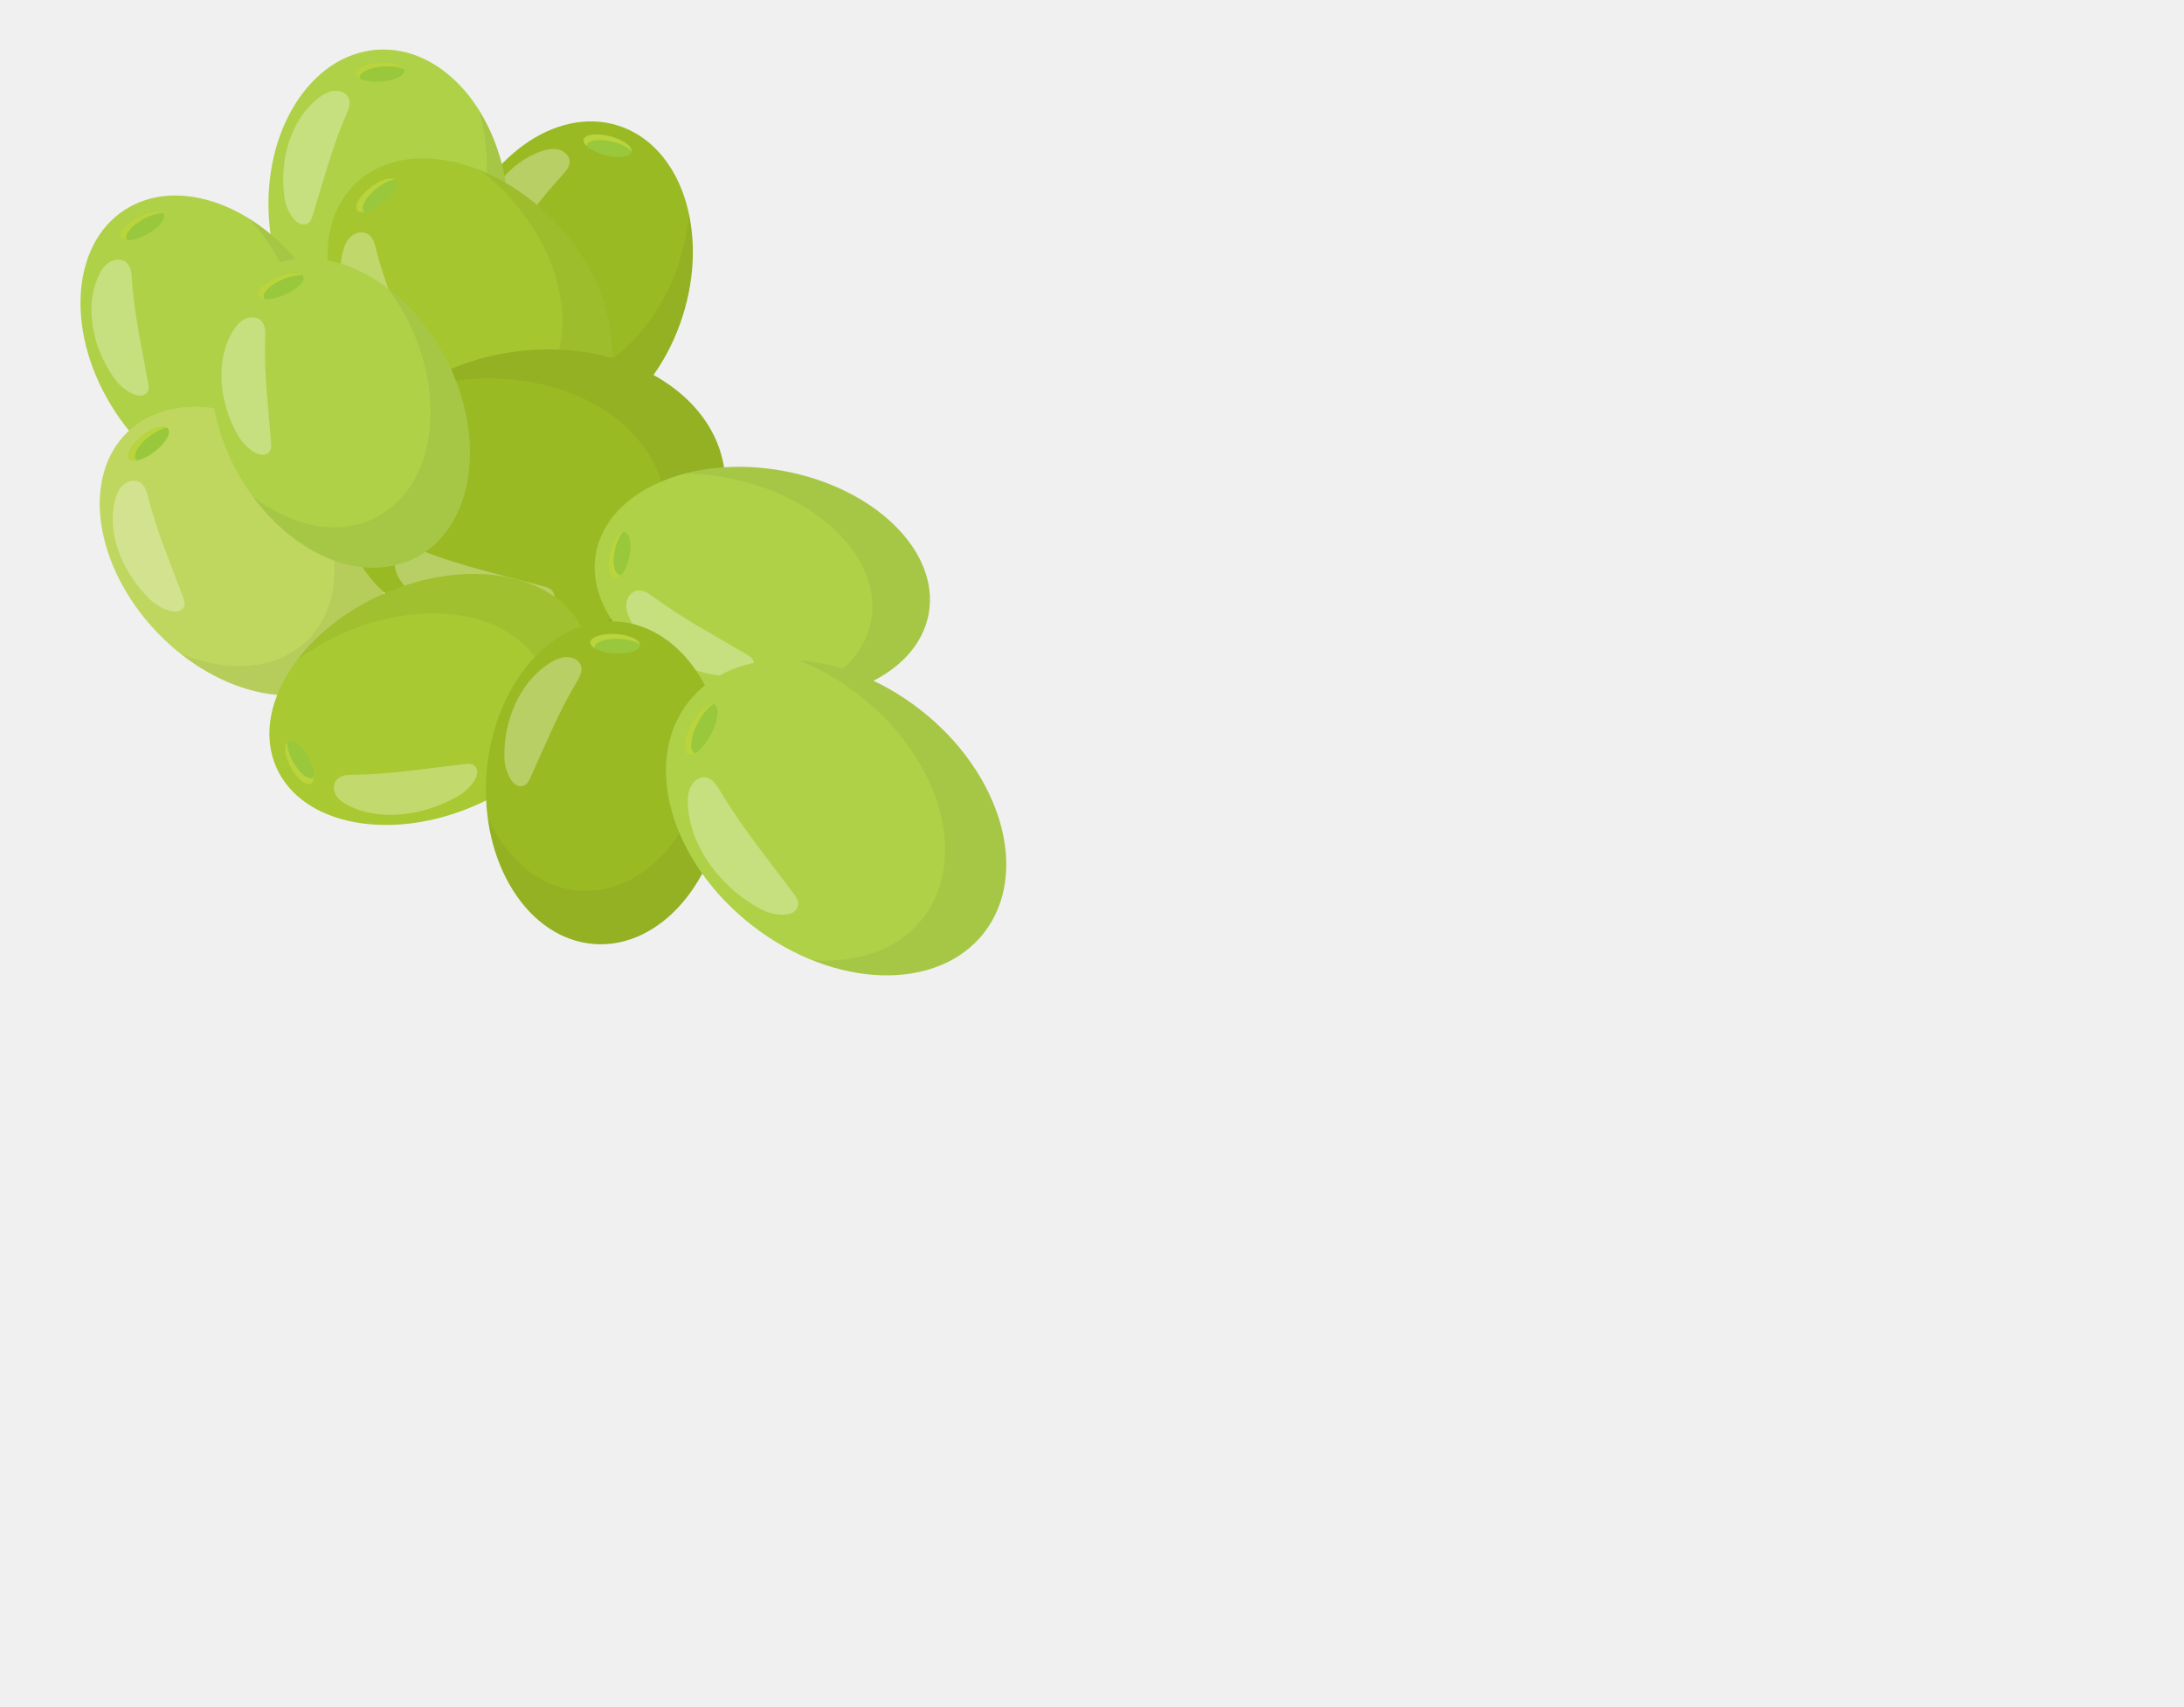
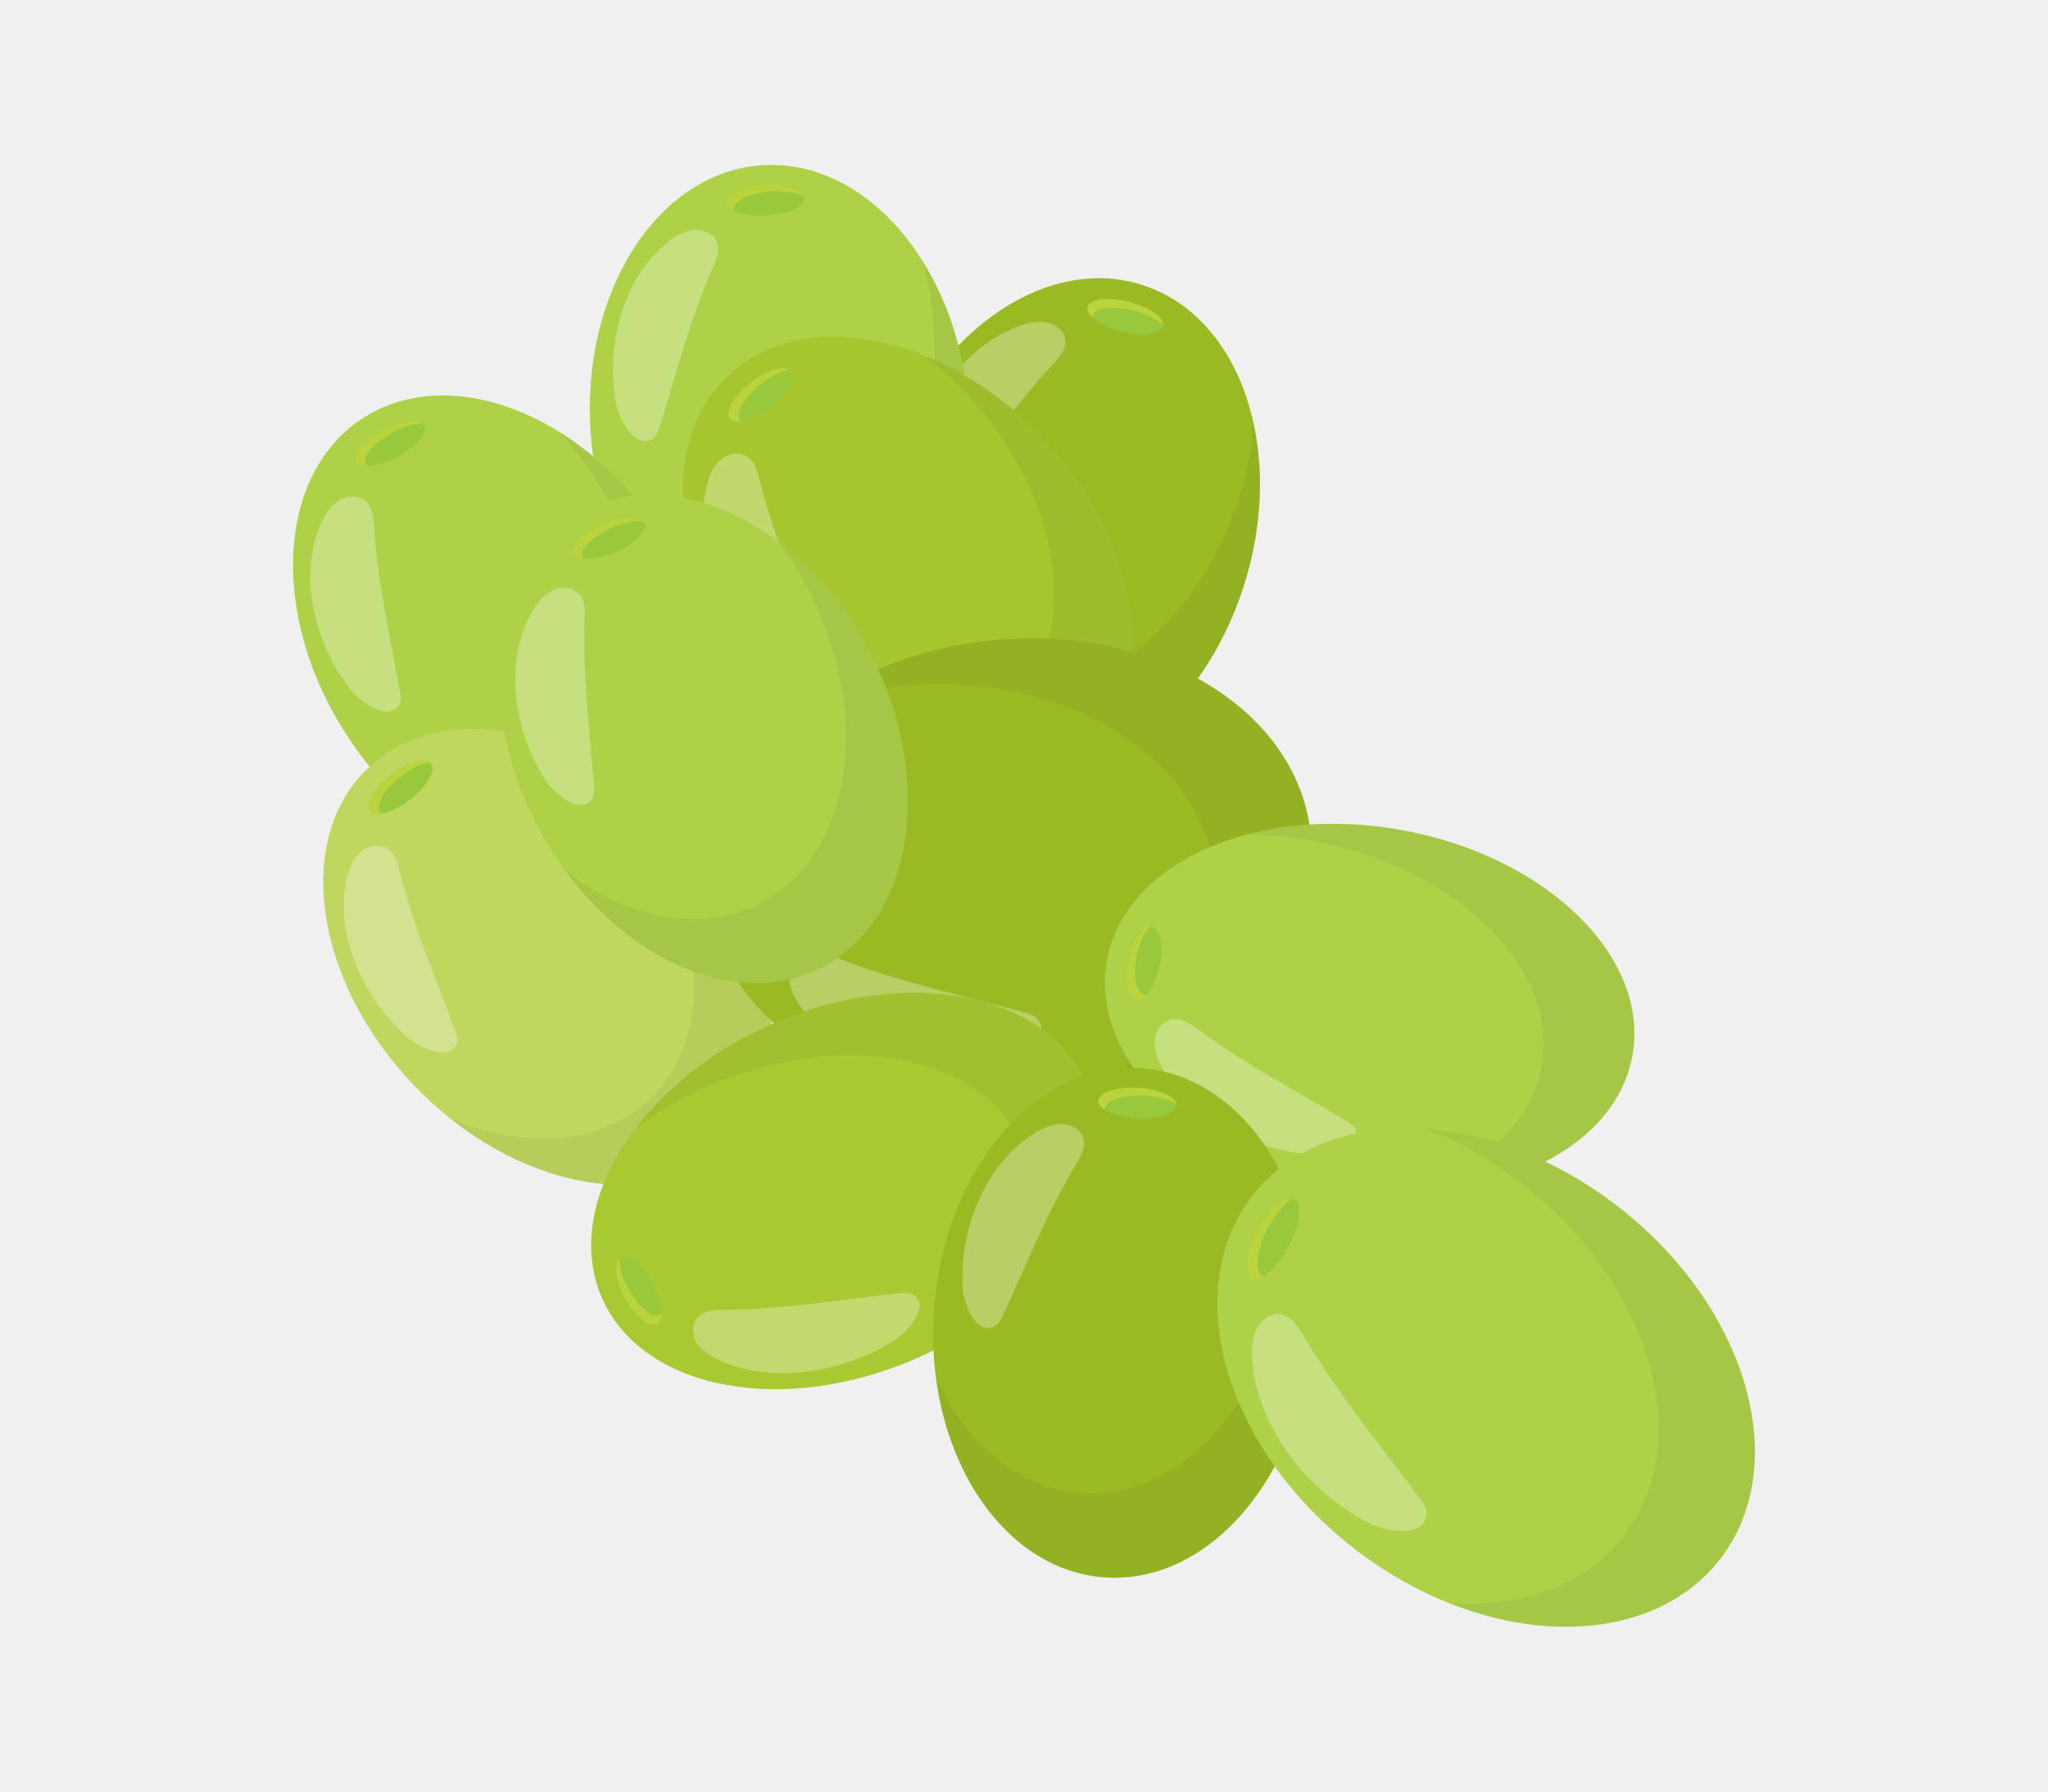
- <svg xmlns="http://www.w3.org/2000/svg" id="a" viewBox="0 0 256 200">
+ <svg xmlns="http://www.w3.org/2000/svg" id="a" viewBox="0 0 152 133">
  <defs>
    <style>.b{fill:#99c83c;}.c{fill:#fff;opacity:.3;}.d{fill:#9aba24;}.e{opacity:.05;}.f{fill:#bfd65f;}.g{fill:#a5c62e;}.h{fill:#aed148;}.i{fill:#b9d43c;}.j{fill:#a8c931;}</style>
  </defs>
  <g>
-     <ellipse class="d" cx="66.67" cy="32.83" rx="19.01" ry="13.99" transform="translate(15.07 86.3) rotate(-72.23)" />
-     <path class="e" d="M79.84,29.93c-2.92,10.08-11.35,16.66-18.82,14.69-4.52-1.19-7.64-5.24-8.78-10.48-.7,8.18,2.9,15.3,9.15,16.95,7.48,1.97,15.91-4.61,18.83-14.69,1.15-3.99,1.26-7.92,.52-11.35-.14,1.6-.42,3.23-.9,4.88Z" />
-     <path class="b" d="M71.55,15.98c1.55,.41,2.67,1.23,2.49,1.84s-1.58,.77-3.13,.36-2.67-1.23-2.49-1.84,1.58-.77,3.13-.36Z" />
-     <path class="i" d="M68.42,16.34c-.07,.24,.07,.52,.36,.8,0-.05,0-.1,0-.14,.18-.61,1.58-.77,3.13-.36,.93,.25,1.7,.64,2.13,1.05-.01-.59-1.06-1.32-2.5-1.7-1.55-.41-2.95-.25-3.13,.36Z" />
-     <path class="c" d="M55.86,26.7c-.11,.41-.2,.82-.26,1.24-.15,.92,.05,3.54,1.59,3.33,.38-.05,.65-.38,.87-.67,2.53-3.37,4.89-6.89,7.79-10,.47-.51,.98-1.1,.91-1.78-.07-.65-.68-1.15-1.34-1.3-.66-.15-1.36,0-2,.22-2.87,.99-5.1,3.4-6.43,6.01-.48,.94-.86,1.93-1.13,2.95Z" />
+     <ellipse class="d" cx="78.98" cy="39.26" rx="19.01" ry="13.99" transform="translate(17.49 102.49) rotate(-72.23)" />
+     <path class="e" d="M92.14,36.36c-2.92,10.08-11.35,16.66-18.82,14.69-4.52-1.19-7.64-5.24-8.78-10.48-.7,8.18,2.9,15.3,9.15,16.95,7.48,1.97,15.91-4.61,18.83-14.69,1.15-3.99,1.26-7.92,.52-11.35-.14,1.6-.42,3.23-.9,4.88Z" />
+     <path class="b" d="M83.85,22.41c1.55,.41,2.67,1.23,2.49,1.84s-1.58,.77-3.13,.36-2.67-1.23-2.49-1.84,1.58-.77,3.13-.36Z" />
+     <path class="i" d="M80.72,22.77c-.07,.24,.07,.52,.36,.8,0-.05,0-.1,0-.14,.18-.61,1.58-.77,3.13-.36,.93,.25,1.7,.64,2.13,1.05-.01-.59-1.06-1.32-2.5-1.7-1.55-.41-2.95-.25-3.13,.36Z" />
+     <path class="c" d="M68.17,33.13c-.11,.41-.2,.82-.26,1.24-.15,.92,.05,3.54,1.59,3.33,.38-.05,.65-.38,.87-.67,2.53-3.37,4.89-6.89,7.79-10,.47-.51,.98-1.1,.91-1.78-.07-.65-.68-1.15-1.34-1.3-.66-.15-1.36,0-2,.22-2.87,.99-5.1,3.4-6.43,6.01-.48,.94-.86,1.93-1.13,2.95Z" />
  </g>
  <g>
-     <ellipse class="h" cx="45.55" cy="24.73" rx="14.05" ry="18.95" transform="translate(-1.66 3.33) rotate(-4.11)" />
-     <path class="e" d="M57.01,17.9c.68,10.44-5.05,19.28-12.8,19.73-4.68,.28-9.01-2.58-11.87-7.18,2.13,7.96,7.95,13.57,14.43,13.19,7.74-.46,13.47-9.29,12.8-19.73-.27-4.13-1.51-7.88-3.38-10.89,.42,1.55,.71,3.19,.82,4.89Z" />
-     <path class="b" d="M44.42,7.29c1.61-.09,2.94,.34,2.99,.97s-1.23,1.22-2.84,1.31-2.94-.34-2.99-.97,1.23-1.22,2.84-1.31Z" />
-     <path class="i" d="M41.58,8.6c.02,.25,.25,.47,.62,.64-.02-.05-.04-.09-.04-.14-.04-.63,1.23-1.22,2.84-1.31,.96-.06,1.82,.08,2.37,.33-.21-.55-1.45-.92-2.94-.83-1.61,.09-2.88,.68-2.84,1.31Z" />
-     <path class="c" d="M33.24,22.29c.04,.42,.09,.84,.17,1.25,.17,.91,1.26,3.33,2.64,2.66,.34-.17,.48-.56,.59-.91,1.24-3.97,2.27-8.04,3.96-11.87,.28-.63,.55-1.34,.26-1.96-.28-.59-1.03-.88-1.71-.81-.68,.07-1.28,.42-1.81,.83-2.38,1.83-3.66,4.8-4.03,7.68-.13,1.04-.16,2.09-.06,3.14Z" />
+     <ellipse class="h" cx="57.86" cy="31.17" rx="14.05" ry="18.95" transform="translate(-2.09 4.23) rotate(-4.11)" />
+     <path class="e" d="M69.32,24.34c.68,10.44-5.05,19.28-12.8,19.73-4.68,.28-9.01-2.58-11.87-7.18,2.13,7.96,7.95,13.57,14.43,13.19,7.74-.46,13.47-9.29,12.8-19.73-.27-4.13-1.51-7.88-3.38-10.89,.42,1.55,.71,3.19,.82,4.89Z" />
+     <path class="b" d="M56.73,13.72c1.61-.09,2.94,.34,2.99,.97s-1.23,1.22-2.84,1.31-2.94-.34-2.99-.97,1.23-1.22,2.84-1.31Z" />
+     <path class="i" d="M53.89,15.03c.02,.25,.25,.47,.62,.64-.02-.05-.04-.09-.04-.14-.04-.63,1.23-1.22,2.84-1.31,.96-.06,1.82,.08,2.37,.33-.21-.55-1.45-.92-2.94-.83-1.61,.09-2.88,.68-2.84,1.31Z" />
+     <path class="c" d="M45.55,28.72c.04,.42,.09,.84,.17,1.25,.17,.91,1.26,3.33,2.64,2.66,.34-.17,.48-.56,.59-.91,1.24-3.97,2.27-8.04,3.96-11.87,.28-.63,.55-1.34,.26-1.96-.28-.59-1.03-.88-1.71-.81-.68,.07-1.28,.42-1.81,.83-2.38,1.83-3.66,4.8-4.03,7.68-.13,1.04-.16,2.09-.06,3.14Z" />
  </g>
  <g>
-     <ellipse class="h" cx="25.11" cy="40.67" rx="13.87" ry="19.19" transform="translate(-18.23 20.51) rotate(-33.36)" />
-     <path class="e" d="M32.25,29.73c5.43,9.09,4.36,19.43-2.38,23.09-4.07,2.21-9.29,1.47-13.97-1.46,5.58,6.25,13.4,8.84,19.04,5.77,6.74-3.66,7.81-14,2.38-23.09-2.15-3.6-4.99-6.44-8.06-8.36,1.09,1.22,2.1,2.57,2.99,4.05Z" />
-     <path class="b" d="M16.05,25.48c1.4-.76,2.8-.93,3.13-.39s-.54,1.61-1.94,2.37-2.8,.93-3.13,.39,.54-1.61,1.94-2.37Z" />
-     <path class="i" d="M14.1,27.85c.13,.22,.44,.32,.85,.31-.04-.03-.08-.06-.1-.1-.33-.55,.54-1.61,1.94-2.37,.84-.46,1.67-.7,2.28-.7-.45-.41-1.73-.21-3.02,.49-1.4,.76-2.27,1.82-1.94,2.37Z" />
-     <path class="c" d="M12.93,43.65c.23,.36,.47,.71,.73,1.05,.57,.75,2.67,2.46,3.6,1.28,.23-.29,.18-.7,.11-1.07-.72-4.09-1.67-8.17-1.92-12.32-.04-.68-.13-1.44-.68-1.87-.53-.41-1.33-.36-1.91-.01-.58,.34-.96,.92-1.25,1.51-1.29,2.64-1.07,5.85-.08,8.59,.36,.99,.82,1.94,1.39,2.84Z" />
+     <ellipse class="h" cx="37.42" cy="47.11" rx="13.87" ry="19.19" transform="translate(-19.74 28.34) rotate(-33.36)" />
+     <path class="e" d="M44.56,36.16c5.43,9.09,4.36,19.43-2.38,23.09-4.07,2.21-9.29,1.47-13.97-1.46,5.58,6.25,13.4,8.84,19.04,5.77,6.74-3.66,7.81-14,2.38-23.09-2.15-3.6-4.99-6.44-8.06-8.36,1.09,1.22,2.1,2.57,2.99,4.05Z" />
+     <path class="b" d="M28.35,31.92c1.4-.76,2.8-.93,3.13-.39s-.54,1.61-1.94,2.37-2.8,.93-3.13,.39,.54-1.61,1.94-2.37Z" />
+     <path class="i" d="M26.41,34.29c.13,.22,.44,.32,.85,.31-.04-.03-.08-.06-.1-.1-.33-.55,.54-1.61,1.94-2.37,.84-.46,1.67-.7,2.28-.7-.45-.41-1.73-.21-3.02,.49-1.4,.76-2.27,1.82-1.94,2.37Z" />
+     <path class="c" d="M25.24,50.09c.23,.36,.47,.71,.73,1.05,.57,.75,2.67,2.46,3.6,1.28,.23-.29,.18-.7,.11-1.07-.72-4.09-1.67-8.17-1.92-12.32-.04-.68-.13-1.44-.68-1.87-.53-.41-1.33-.36-1.91-.01-.58,.34-.96,.92-1.25,1.51-1.29,2.64-1.07,5.85-.08,8.59,.36,.99,.82,1.94,1.39,2.84Z" />
  </g>
  <g>
-     <ellipse class="f" cx="28.34" cy="64.6" rx="13.76" ry="19.34" transform="translate(-36.74 37.38) rotate(-43.62)" />
-     <path class="e" d="M33.4,52.64c6.99,8.06,7.8,18.42,1.82,23.14-3.61,2.85-8.88,2.97-14.03,.86,6.63,5.24,14.8,6.5,19.8,2.56,5.98-4.72,5.16-15.08-1.82-23.14-2.76-3.19-6.08-5.53-9.45-6.91,1.29,1.02,2.54,2.18,3.68,3.5Z" />
-     <path class="b" d="M16.67,51.13c1.24-.98,2.59-1.38,3.01-.89s-.24,1.67-1.49,2.65-2.59,1.38-3.01,.89,.24-1.67,1.49-2.65Z" />
-     <path class="i" d="M15.18,53.78c.17,.19,.49,.24,.89,.17-.04-.03-.09-.05-.12-.09-.42-.49,.24-1.67,1.49-2.65,.74-.59,1.52-.96,2.12-1.07-.51-.33-1.74,.07-2.89,.98-1.24,.98-1.91,2.17-1.49,2.65Z" />
-     <path class="c" d="M16.88,69.54c.29,.32,.59,.62,.91,.92,.7,.64,3.07,1.99,3.77,.67,.17-.33,.05-.72-.08-1.07-1.44-3.91-3.12-7.77-4.12-11.82-.16-.66-.38-1.4-1-1.73-.59-.32-1.38-.13-1.88,.3-.51,.43-.78,1.06-.96,1.69-.79,2.82,0,5.94,1.48,8.47,.53,.91,1.16,1.78,1.88,2.57Z" />
+     <ellipse class="f" cx="40.64" cy="71.03" rx="13.76" ry="19.34" transform="translate(-37.78 47.65) rotate(-43.62)" />
+     <path class="e" d="M45.7,59.08c6.99,8.06,7.8,18.42,1.82,23.14-3.61,2.85-8.88,2.97-14.03,.86,6.63,5.24,14.8,6.5,19.8,2.56,5.98-4.72,5.16-15.08-1.82-23.14-2.76-3.19-6.08-5.53-9.45-6.91,1.29,1.02,2.54,2.18,3.68,3.5Z" />
+     <path class="b" d="M28.97,57.56c1.24-.98,2.59-1.38,3.01-.89s-.24,1.67-1.49,2.65-2.59,1.38-3.01,.89,.24-1.67,1.49-2.65Z" />
+     <path class="i" d="M27.49,60.22c.17,.19,.49,.24,.89,.17-.04-.03-.09-.05-.12-.09-.42-.49,.24-1.67,1.49-2.65,.74-.59,1.52-.96,2.12-1.07-.51-.33-1.74,.07-2.89,.98-1.24,.98-1.91,2.17-1.49,2.65Z" />
+     <path class="c" d="M29.18,75.97c.29,.32,.59,.62,.91,.92,.7,.64,3.07,1.99,3.77,.67,.17-.33,.05-.72-.08-1.07-1.44-3.91-3.12-7.77-4.12-11.82-.16-.66-.38-1.4-1-1.73-.59-.32-1.38-.13-1.88,.3-.51,.43-.78,1.06-.96,1.69-.79,2.82,0,5.94,1.48,8.47,.53,.91,1.16,1.78,1.88,2.57Z" />
  </g>
  <g>
-     <ellipse class="g" cx="55.05" cy="35.48" rx="13.76" ry="19.34" transform="translate(-9.26 47.86) rotate(-43.7)" />
-     <path class="e" d="M60.09,23.52c7,8.05,7.83,18.41,1.86,23.14-3.61,2.86-8.88,2.98-14.03,.87,6.64,5.23,14.81,6.49,19.8,2.53,5.97-4.73,5.14-15.09-1.86-23.14-2.77-3.19-6.09-5.52-9.46-6.9,1.3,1.02,2.54,2.18,3.68,3.49Z" />
-     <path class="b" d="M43.36,22.02c1.24-.98,2.59-1.38,3.01-.9s-.24,1.67-1.48,2.66-2.59,1.38-3.01,.9,.24-1.67,1.48-2.66Z" />
-     <path class="i" d="M41.88,24.68c.17,.19,.49,.24,.89,.17-.04-.03-.09-.05-.12-.09-.42-.49,.24-1.67,1.48-2.66,.74-.59,1.52-.96,2.12-1.07-.51-.33-1.74,.08-2.89,.98-1.24,.98-1.9,2.17-1.48,2.66Z" />
-     <path class="c" d="M43.6,40.43c.29,.32,.59,.62,.91,.92,.7,.64,3.07,1.98,3.77,.66,.17-.33,.05-.72-.08-1.07-1.45-3.91-3.13-7.77-4.14-11.81-.16-.66-.39-1.4-1.01-1.73-.59-.32-1.38-.13-1.88,.3-.51,.43-.78,1.06-.95,1.69-.79,2.82,0,5.94,1.49,8.47,.53,.91,1.17,1.78,1.89,2.57Z" />
+     <ellipse class="g" cx="67.35" cy="41.91" rx="13.76" ry="19.34" transform="translate(-10.3 58.14) rotate(-43.7)" />
+     <path class="e" d="M72.39,29.95c7,8.05,7.83,18.41,1.86,23.14-3.61,2.86-8.88,2.98-14.03,.87,6.64,5.23,14.81,6.49,19.8,2.53,5.97-4.73,5.14-15.09-1.86-23.14-2.77-3.19-6.09-5.52-9.46-6.9,1.3,1.02,2.54,2.18,3.68,3.49Z" />
+     <path class="b" d="M55.66,28.46c1.24-.98,2.59-1.38,3.01-.9s-.24,1.67-1.48,2.66-2.59,1.38-3.01,.9,.24-1.67,1.48-2.66Z" />
+     <path class="i" d="M54.18,31.11c.17,.19,.49,.24,.89,.17-.04-.03-.09-.05-.12-.09-.42-.49,.24-1.67,1.48-2.66,.74-.59,1.52-.96,2.12-1.07-.51-.33-1.74,.08-2.89,.98-1.24,.98-1.9,2.17-1.48,2.66Z" />
+     <path class="c" d="M55.9,46.87c.29,.32,.59,.62,.91,.92,.7,.64,3.07,1.98,3.77,.66,.17-.33,.05-.72-.08-1.07-1.45-3.91-3.13-7.77-4.14-11.81-.16-.66-.39-1.4-1.01-1.73-.59-.32-1.38-.13-1.88,.3-.51,.43-.78,1.06-.95,1.69-.79,2.82,0,5.94,1.49,8.47,.53,.91,1.17,1.78,1.89,2.57Z" />
  </g>
  <g>
-     <ellipse class="d" cx="62.66" cy="58.01" rx="22.45" ry="16.95" transform="translate(-6.85 8.41) rotate(-7.28)" />
-     <path class="e" d="M54.06,44.53c12.32-1.35,23.03,5.11,23.93,14.43,.54,5.63-2.65,11.01-7.96,14.69,9.31-2.98,15.69-10.29,14.94-18.09-.89-9.32-11.61-15.78-23.93-14.43-4.87,.53-9.26,2.22-12.73,4.63,1.82-.58,3.74-1.01,5.75-1.23Z" />
-     <path class="b" d="M42.08,60.26c-.19-1.94,.27-3.57,1.01-3.65s1.49,1.42,1.68,3.36-.27,3.57-1.01,3.65-1.49-1.42-1.68-3.36Z" />
-     <path class="i" d="M43.76,63.62c.3-.03,.55-.32,.73-.78-.05,.02-.1,.05-.16,.06-.74,.08-1.49-1.42-1.68-3.36-.11-1.16,0-2.2,.28-2.88-.64,.29-1.02,1.8-.85,3.59,.19,1.94,.94,3.44,1.68,3.36Z" />
-     <path class="c" d="M60.33,72.99c.5-.07,.99-.16,1.48-.27,1.07-.25,3.88-1.69,3.02-3.32-.21-.41-.68-.56-1.1-.67-4.76-1.3-9.61-2.33-14.22-4.17-.75-.3-1.62-.6-2.33-.21-.69,.37-.99,1.29-.89,2.1,.11,.81,.56,1.53,1.06,2.15,2.28,2.78,5.85,4.18,9.27,4.47,1.23,.11,2.48,.08,3.71-.08Z" />
+     <ellipse class="d" cx="74.97" cy="64.44" rx="22.45" ry="16.95" transform="translate(-7.56 10.02) rotate(-7.28)" />
+     <path class="e" d="M66.37,50.96c12.32-1.35,23.03,5.11,23.93,14.43,.54,5.63-2.65,11.01-7.96,14.69,9.31-2.98,15.69-10.29,14.94-18.09-.89-9.32-11.61-15.78-23.93-14.43-4.87,.53-9.26,2.22-12.73,4.63,1.82-.58,3.74-1.01,5.75-1.23Z" />
+     <path class="b" d="M54.38,66.7c-.19-1.94,.27-3.57,1.01-3.65s1.49,1.42,1.68,3.36-.27,3.57-1.01,3.65-1.49-1.42-1.68-3.36Z" />
+     <path class="i" d="M56.06,70.06c.3-.03,.55-.32,.73-.78-.05,.02-.1,.05-.16,.06-.74,.08-1.49-1.42-1.68-3.36-.11-1.16,0-2.2,.28-2.88-.64,.29-1.02,1.8-.85,3.59,.19,1.94,.94,3.44,1.68,3.36Z" />
+     <path class="c" d="M72.64,79.42c.5-.07,.99-.16,1.48-.27,1.07-.25,3.88-1.69,3.02-3.32-.21-.41-.68-.56-1.1-.67-4.76-1.3-9.61-2.33-14.22-4.17-.75-.3-1.62-.6-2.33-.21-.69,.37-.99,1.29-.89,2.1,.11,.81,.56,1.53,1.06,2.15,2.28,2.78,5.85,4.18,9.27,4.47,1.23,.11,2.48,.08,3.71-.08Z" />
  </g>
  <g>
-     <ellipse class="j" cx="50.38" cy="81.99" rx="19.68" ry="13.52" transform="translate(-28.92 27.48) rotate(-23.93)" />
-     <path class="e" d="M39.26,74.66c9.77-4.74,20.55-3.23,24.06,3.37,2.12,3.99,1.09,8.92-2.2,13.25,6.81-5.02,9.89-12.35,6.95-17.87-3.51-6.6-14.29-8.11-24.06-3.37-3.87,1.87-6.98,4.45-9.14,7.28,1.33-.98,2.79-1.88,4.38-2.66Z" />
-     <path class="b" d="M34.05,89.9c-.73-1.37-.84-2.71-.26-3s1.66,.59,2.39,1.97,.84,2.71,.26,3-1.66-.59-2.39-1.97Z" />
-     <path class="i" d="M36.44,91.87c.24-.11,.35-.4,.37-.79-.04,.03-.07,.07-.11,.09-.59,.29-1.66-.59-2.39-1.97-.44-.82-.65-1.63-.63-2.21-.45,.41-.31,1.64,.37,2.91,.73,1.37,1.8,2.25,2.39,1.97Z" />
-     <path class="c" d="M52.92,93.74c.39-.2,.77-.42,1.14-.65,.81-.51,2.7-2.42,1.51-3.37-.3-.23-.73-.2-1.11-.16-4.31,.49-8.63,1.2-12.99,1.25-.71,0-1.51,.05-1.99,.56-.46,.48-.44,1.25-.11,1.82,.33,.57,.91,.96,1.52,1.26,2.71,1.36,6.07,1.3,8.99,.48,1.05-.3,2.07-.69,3.04-1.19Z" />
+     <ellipse class="j" cx="62.68" cy="88.42" rx="19.68" ry="13.52" transform="translate(-30.47 33.02) rotate(-23.93)" />
+     <path class="e" d="M51.57,81.09c9.77-4.74,20.55-3.23,24.06,3.37,2.12,3.99,1.09,8.92-2.2,13.25,6.81-5.02,9.89-12.35,6.95-17.87-3.51-6.6-14.29-8.11-24.06-3.37-3.87,1.87-6.98,4.45-9.14,7.28,1.33-.98,2.79-1.88,4.38-2.66Z" />
+     <path class="b" d="M46.35,96.34c-.73-1.37-.84-2.71-.26-3s1.66,.59,2.39,1.97,.84,2.71,.26,3-1.66-.59-2.39-1.97Z" />
+     <path class="i" d="M48.74,98.3c.24-.11,.35-.4,.37-.79-.04,.03-.07,.07-.11,.09-.59,.29-1.66-.59-2.39-1.97-.44-.82-.65-1.63-.63-2.21-.45,.41-.31,1.64,.37,2.91,.73,1.37,1.8,2.25,2.39,1.97Z" />
+     <path class="c" d="M65.22,100.17c.39-.2,.77-.42,1.14-.65,.81-.51,2.7-2.42,1.51-3.37-.3-.23-.73-.2-1.11-.16-4.31,.49-8.63,1.2-12.99,1.25-.71,0-1.51,.05-1.99,.56-.46,.48-.44,1.25-.11,1.82,.33,.57,.91,.96,1.52,1.26,2.71,1.36,6.07,1.3,8.99,.48,1.05-.3,2.07-.69,3.04-1.19Z" />
  </g>
  <g>
-     <ellipse class="h" cx="89.35" cy="68.4" rx="13.43" ry="19.82" transform="translate(6.11 144.11) rotate(-79.72)" />
-     <path class="e" d="M85.46,56.05c10.73,2.12,18.16,9.72,16.59,16.97-.95,4.38-4.98,7.62-10.39,9.04,8.6,.13,15.81-3.75,17.13-9.82,1.57-7.25-5.85-14.85-16.59-16.97-4.25-.84-8.37-.68-11.9,.24,1.68,.03,3.41,.19,5.16,.54Z" />
-     <path class="b" d="M71.42,64.85c.33-1.51,1.12-2.62,1.76-2.49s.91,1.45,.58,2.96-1.12,2.62-1.76,2.49-.91-1.45-.58-2.96Z" />
-     <path class="i" d="M72,67.81c.26,.05,.54-.1,.81-.4-.05,0-.1,.01-.15,0-.65-.13-.91-1.45-.58-2.96,.2-.9,.56-1.66,.96-2.1-.61,.05-1.31,1.1-1.61,2.49-.33,1.51-.07,2.83,.58,2.96Z" />
-     <path class="c" d="M83.65,79.09c.43,.08,.87,.13,1.31,.17,.97,.08,3.7-.28,3.38-1.73-.08-.36-.44-.59-.76-.79-3.69-2.19-7.53-4.21-10.96-6.76-.56-.42-1.21-.86-1.92-.75-.67,.1-1.16,.72-1.27,1.36-.11,.64,.09,1.29,.36,1.89,1.23,2.67,3.89,4.64,6.7,5.73,1.01,.4,2.07,.69,3.15,.88Z" />
+     <ellipse class="h" cx="101.66" cy="74.83" rx="13.43" ry="19.82" transform="translate(9.88 161.51) rotate(-79.72)" />
+     <path class="e" d="M97.77,62.49c10.73,2.12,18.16,9.72,16.59,16.97-.95,4.38-4.98,7.62-10.39,9.04,8.6,.13,15.81-3.75,17.13-9.82,1.57-7.25-5.85-14.85-16.59-16.97-4.25-.84-8.37-.68-11.9,.24,1.68,.03,3.41,.19,5.16,.54Z" />
+     <path class="b" d="M83.72,71.29c.33-1.51,1.12-2.62,1.76-2.49s.91,1.45,.58,2.96-1.12,2.62-1.76,2.49-.91-1.45-.58-2.96Z" />
+     <path class="i" d="M84.3,74.24c.26,.05,.54-.1,.81-.4-.05,0-.1,.01-.15,0-.65-.13-.91-1.45-.58-2.96,.2-.9,.56-1.66,.96-2.1-.61,.05-1.31,1.1-1.61,2.49-.33,1.51-.07,2.83,.58,2.96Z" />
+     <path class="c" d="M95.95,85.53c.43,.08,.87,.13,1.31,.17,.97,.08,3.7-.28,3.38-1.73-.08-.36-.44-.59-.76-.79-3.69-2.19-7.53-4.21-10.96-6.76-.56-.42-1.21-.86-1.92-.75-.67,.1-1.16,.72-1.27,1.36-.11,.64,.09,1.29,.36,1.89,1.23,2.67,3.89,4.64,6.7,5.73,1.01,.4,2.07,.69,3.15,.88Z" />
  </g>
  <g>
-     <ellipse class="d" cx="71.04" cy="91.77" rx="18.95" ry="14.05" transform="translate(-25.68 155.9) rotate(-85.81)" />
-     <path class="e" d="M83.3,86.35c-.69,10.44-7.53,18.53-15.27,18.06-4.68-.28-8.61-3.63-10.84-8.54,1.08,8.15,6.12,14.41,12.6,14.8,7.74,.47,14.58-7.62,15.27-18.06,.27-4.13-.47-8-1.93-11.21,.21,1.59,.28,3.25,.17,4.95Z" />
-     <path class="b" d="M72.19,74.32c1.61,.1,2.88,.69,2.84,1.31s-1.38,1.06-2.99,.96-2.88-.69-2.84-1.31,1.38-1.06,2.99-.96Z" />
-     <path class="i" d="M69.2,75.28c-.02,.25,.18,.5,.53,.71-.01-.05-.03-.09-.03-.14,.04-.63,1.38-1.06,2.99-.96,.96,.06,1.8,.29,2.31,.61-.14-.57-1.32-1.08-2.81-1.17-1.61-.1-2.95,.33-2.99,.96Z" />
-     <path class="c" d="M59.14,87.88c-.02,.42-.02,.84,0,1.26,.05,.93,.81,3.45,2.27,2.95,.36-.13,.55-.49,.71-.83,1.75-3.79,3.3-7.7,5.47-11.31,.36-.59,.72-1.27,.51-1.92-.2-.62-.91-1-1.59-1.01-.68-.02-1.33,.26-1.91,.61-2.6,1.54-4.26,4.33-5,7.14-.27,1.01-.43,2.06-.47,3.1Z" />
+     <ellipse class="d" cx="83.34" cy="98.2" rx="18.95" ry="14.05" transform="translate(-20.69 174.14) rotate(-85.81)" />
+     <path class="e" d="M95.6,92.79c-.69,10.44-7.53,18.53-15.27,18.06-4.68-.28-8.61-3.63-10.84-8.54,1.08,8.15,6.12,14.41,12.6,14.8,7.74,.47,14.58-7.62,15.27-18.06,.27-4.13-.47-8-1.93-11.21,.21,1.59,.28,3.25,.17,4.95Z" />
+     <path class="b" d="M84.49,80.75c1.61,.1,2.88,.69,2.84,1.31s-1.38,1.06-2.99,.96-2.88-.69-2.84-1.31,1.38-1.06,2.99-.96Z" />
+     <path class="i" d="M81.51,81.72c-.02,.25,.18,.5,.53,.71-.01-.05-.03-.09-.03-.14,.04-.63,1.38-1.06,2.99-.96,.96,.06,1.8,.29,2.31,.61-.14-.57-1.32-1.08-2.81-1.17-1.61-.1-2.95,.33-2.99,.96Z" />
+     <path class="c" d="M71.44,94.31c-.02,.42-.02,.84,0,1.26,.05,.93,.81,3.45,2.27,2.95,.36-.13,.55-.49,.71-.83,1.75-3.79,3.3-7.7,5.47-11.31,.36-.59,.72-1.27,.51-1.92-.2-.62-.91-1-1.59-1.01-.68-.02-1.33,.26-1.91,.61-2.6,1.54-4.26,4.33-5,7.14-.27,1.01-.43,2.06-.47,3.1Z" />
  </g>
  <g>
-     <ellipse class="h" cx="98" cy="95.82" rx="16.03" ry="21.98" transform="translate(-37.81 114.25) rotate(-52.08)" />
-     <path class="e" d="M98.63,80c10.14,6.61,14.87,18.28,10.57,26.08-2.6,4.71-7.91,6.91-13.94,6.47,8.71,3.47,17.5,1.75,21.1-4.77,4.3-7.8-.43-19.48-10.57-26.08-4.01-2.61-8.26-4.02-12.21-4.31,1.7,.68,3.4,1.53,5.06,2.61Z" />
-     <path class="b" d="M81.05,84.78c.89-1.62,2.11-2.61,2.72-2.21s.38,2.03-.51,3.65-2.11,2.61-2.72,2.21-.38-2.03,.51-3.65Z" />
-     <path class="i" d="M80.54,88.43c.25,.16,.59,.09,.97-.15-.05-.01-.11-.02-.15-.05-.61-.4-.38-2.03,.51-3.65,.53-.97,1.19-1.71,1.75-2.06-.64-.18-1.74,.77-2.57,2.26-.89,1.62-1.12,3.25-.51,3.65Z" />
-     <path class="c" d="M88.2,106.01c.41,.26,.84,.49,1.27,.71,.95,.47,3.87,1.1,4.09-.7,.05-.45-.22-.85-.48-1.21-2.94-3.96-6.1-7.78-8.64-12.07-.42-.7-.92-1.47-1.67-1.61-.72-.14-1.45,.38-1.8,1.08-.35,.7-.39,1.53-.34,2.33,.25,3.57,2.24,6.88,4.69,9.23,.89,.85,1.85,1.61,2.88,2.24Z" />
+     <ellipse class="h" cx="110.3" cy="102.25" rx="16.03" ry="21.98" transform="translate(-38.15 126.44) rotate(-52.08)" />
+     <path class="e" d="M110.94,86.43c10.14,6.61,14.87,18.28,10.57,26.08-2.6,4.71-7.91,6.91-13.94,6.47,8.71,3.47,17.5,1.75,21.1-4.77,4.3-7.8-.43-19.48-10.57-26.08-4.01-2.61-8.26-4.02-12.21-4.31,1.7,.68,3.4,1.53,5.06,2.61Z" />
+     <path class="b" d="M93.36,91.21c.89-1.62,2.11-2.61,2.72-2.21s.38,2.03-.51,3.65-2.11,2.61-2.72,2.21-.38-2.03,.51-3.65Z" />
+     <path class="i" d="M92.85,94.87c.25,.16,.59,.09,.97-.15-.05-.01-.11-.02-.15-.05-.61-.4-.38-2.03,.51-3.65,.53-.97,1.19-1.71,1.75-2.06-.64-.18-1.74,.77-2.57,2.26-.89,1.62-1.12,3.25-.51,3.65Z" />
+     <path class="c" d="M100.51,112.45c.41,.26,.84,.49,1.27,.71,.95,.47,3.87,1.1,4.09-.7,.05-.45-.22-.85-.48-1.21-2.94-3.96-6.1-7.78-8.64-12.07-.42-.7-.92-1.47-1.67-1.61-.72-.14-1.45,.38-1.8,1.08-.35,.7-.39,1.53-.34,2.33,.25,3.57,2.24,6.88,4.69,9.23,.89,.85,1.85,1.61,2.88,2.24Z" />
  </g>
  <g>
-     <ellipse class="h" cx="39.91" cy="48.42" rx="13.92" ry="19.11" transform="translate(-17.86 23.92) rotate(-27.52)" />
-     <path class="e" d="M48.1,38.17c4.5,9.54,2.41,19.74-4.67,22.78-4.28,1.84-9.39,.62-13.76-2.72,4.94,6.72,12.46,10.01,18.38,7.47,7.08-3.04,9.16-13.23,4.67-22.78-1.78-3.77-4.33-6.87-7.19-9.05,.96,1.31,1.84,2.74,2.57,4.3Z" />
-     <path class="b" d="M32.39,32.48c1.47-.63,2.88-.68,3.15-.1s-.7,1.55-2.17,2.18-2.88,.68-3.15,.1,.7-1.55,2.17-2.18Z" />
-     <path class="i" d="M30.23,34.66c.11,.23,.41,.36,.81,.39-.03-.04-.07-.07-.09-.11-.27-.57,.7-1.55,2.17-2.18,.88-.38,1.73-.54,2.34-.49-.4-.44-1.7-.37-3.06,.21-1.47,.63-2.44,1.61-2.17,2.18Z" />
-     <path class="c" d="M27.49,50.28c.19,.38,.4,.75,.62,1.11,.5,.8,2.41,2.69,3.45,1.6,.26-.27,.25-.68,.22-1.05-.31-4.14-.85-8.28-.69-12.44,.03-.68,.02-1.44-.49-1.92-.48-.46-1.29-.48-1.9-.19-.61,.29-1.05,.83-1.39,1.39-1.55,2.52-1.65,5.73-.93,8.54,.26,1.02,.63,2.01,1.1,2.95Z" />
+     <ellipse class="h" cx="52.22" cy="54.85" rx="13.92" ry="19.11" transform="translate(-19.44 30.33) rotate(-27.52)" />
+     <path class="e" d="M60.41,44.6c4.5,9.54,2.41,19.74-4.67,22.78-4.28,1.84-9.39,.62-13.76-2.72,4.94,6.72,12.46,10.01,18.38,7.47,7.08-3.04,9.16-13.23,4.67-22.78-1.78-3.77-4.33-6.87-7.19-9.05,.96,1.31,1.84,2.74,2.57,4.3Z" />
+     <path class="b" d="M44.7,38.91c1.47-.63,2.88-.68,3.15-.1s-.7,1.55-2.17,2.18-2.88,.68-3.15,.1,.7-1.55,2.17-2.18Z" />
+     <path class="i" d="M42.53,41.09c.11,.23,.41,.36,.81,.39-.03-.04-.07-.07-.09-.11-.27-.57,.7-1.55,2.17-2.18,.88-.38,1.73-.54,2.34-.49-.4-.44-1.7-.37-3.06,.21-1.47,.63-2.44,1.61-2.17,2.18Z" />
+     <path class="c" d="M39.79,56.72c.19,.38,.4,.75,.62,1.11,.5,.8,2.41,2.69,3.45,1.6,.26-.27,.25-.68,.22-1.05-.31-4.14-.85-8.28-.69-12.44,.03-.68,.02-1.44-.49-1.92-.48-.46-1.29-.48-1.9-.19-.61,.29-1.05,.83-1.39,1.39-1.55,2.52-1.65,5.73-.93,8.54,.26,1.02,.63,2.01,1.1,2.95Z" />
  </g>
</svg>
